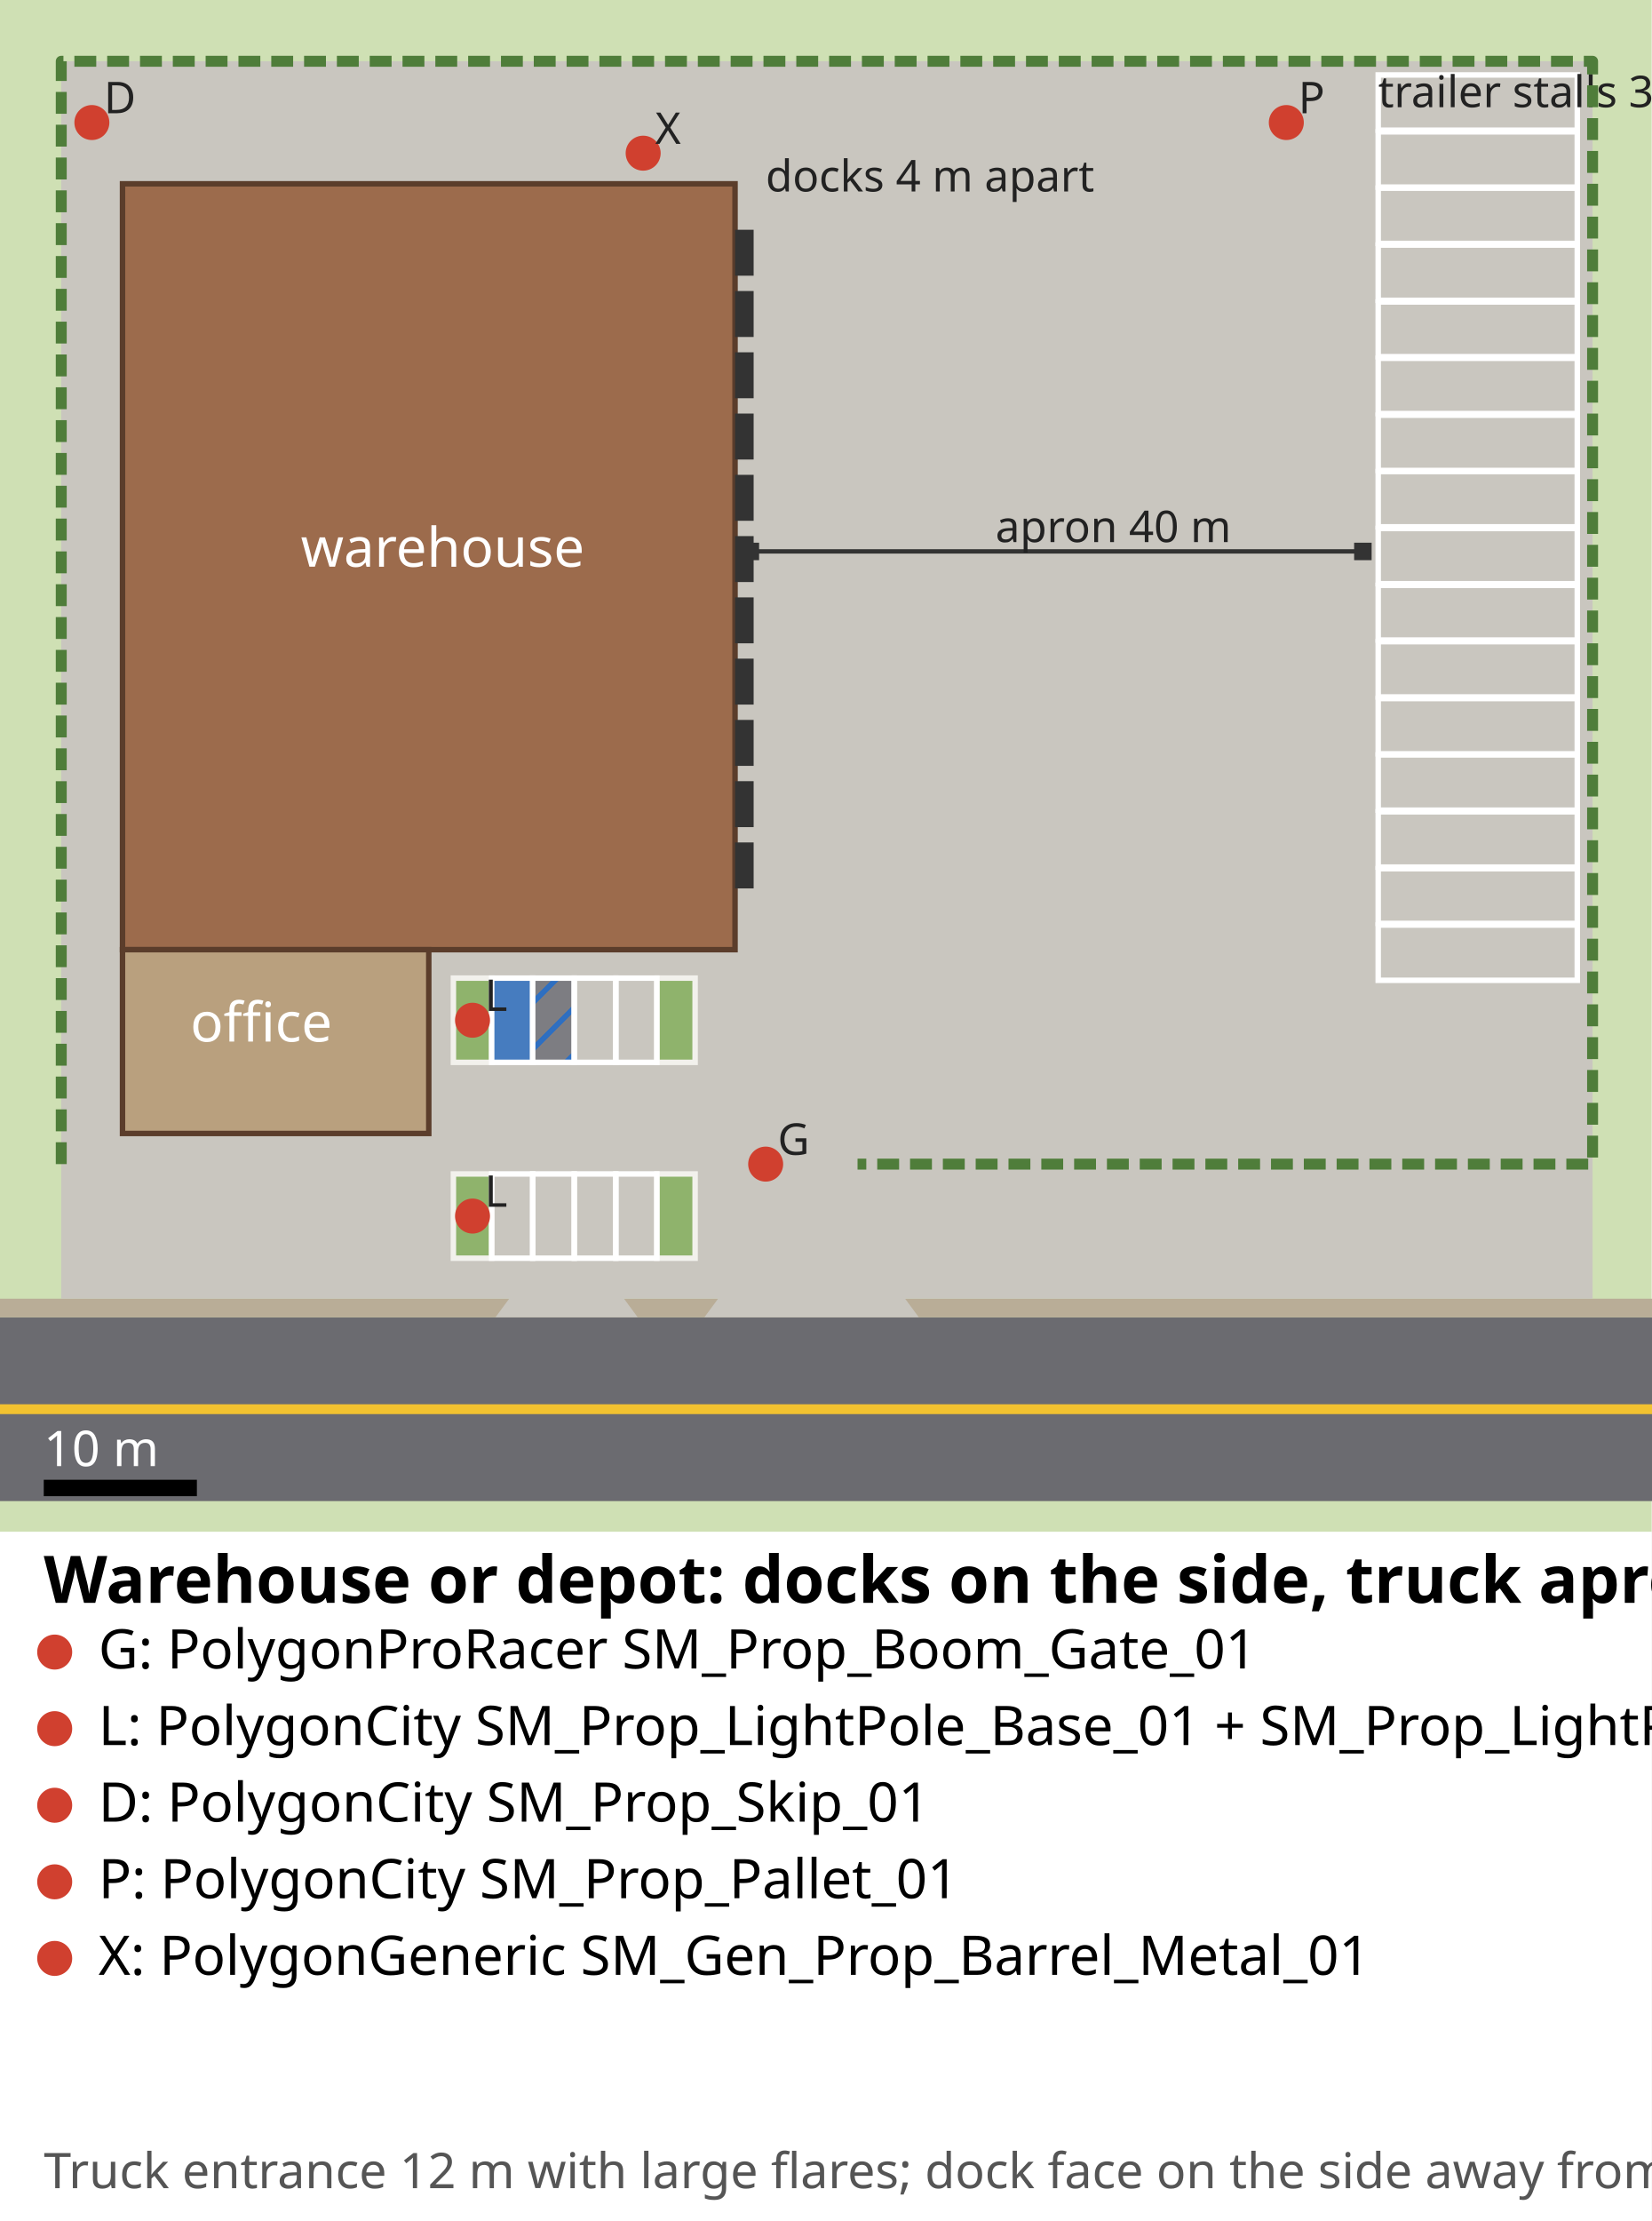
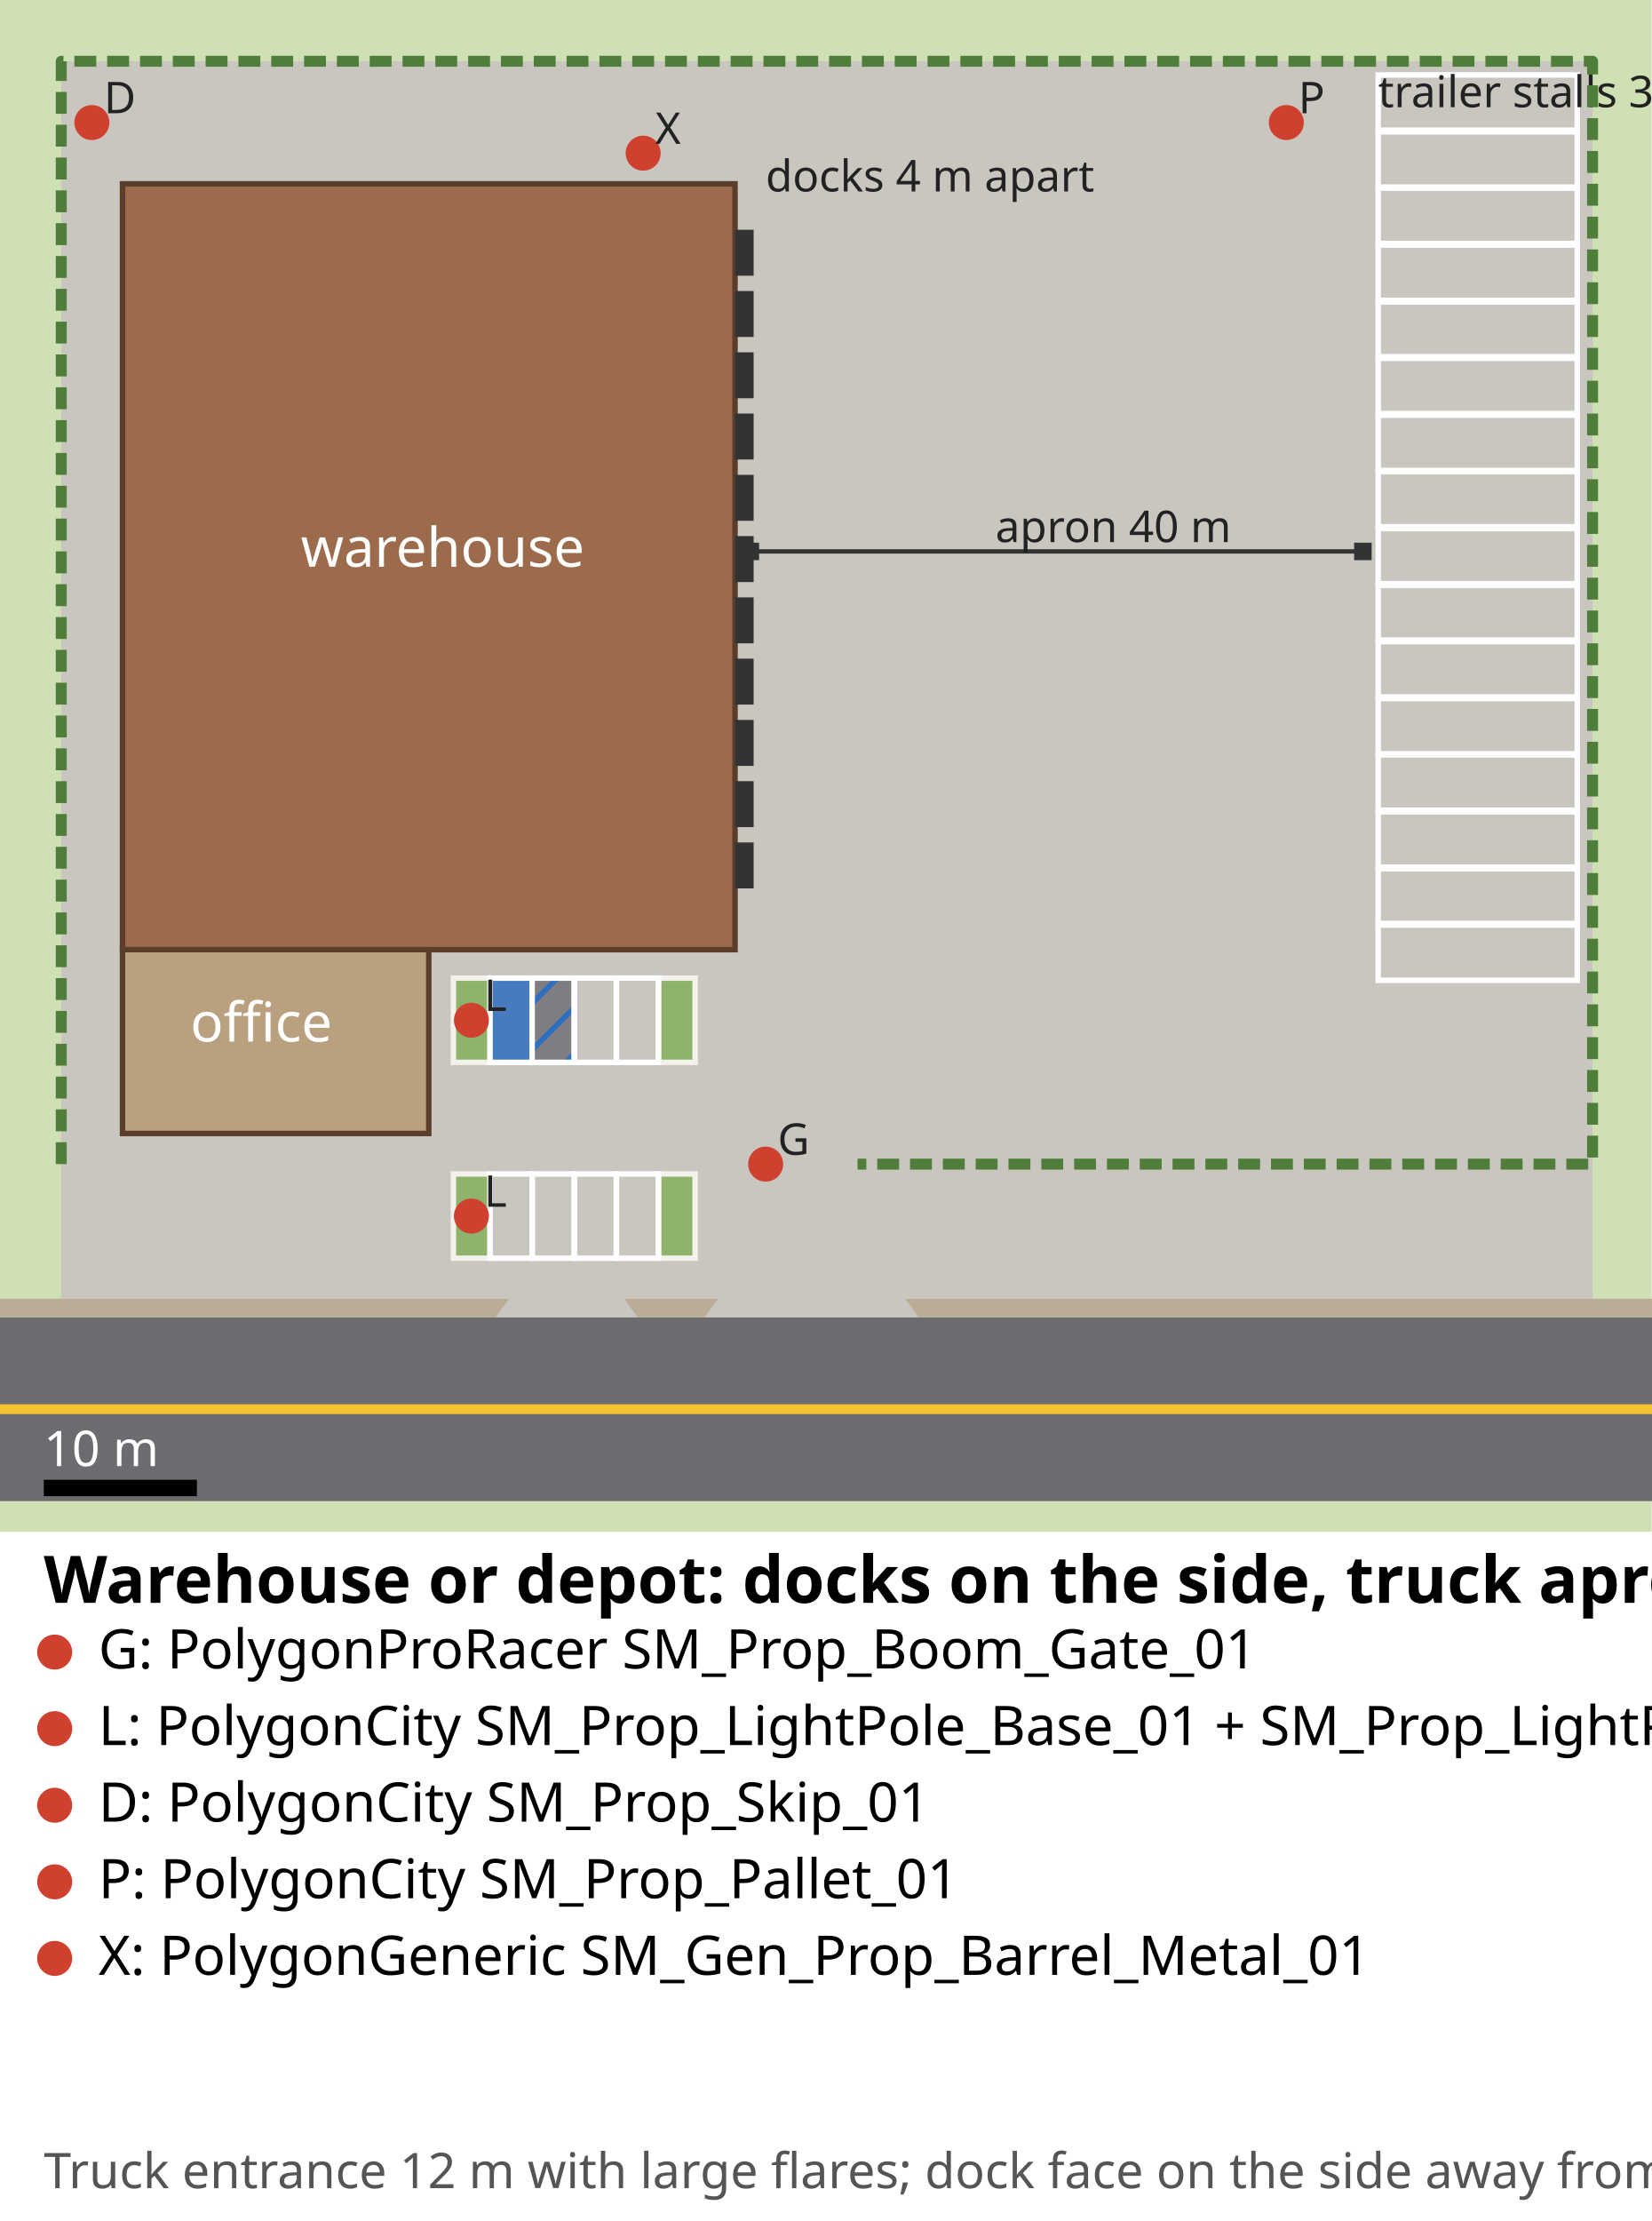
<svg xmlns="http://www.w3.org/2000/svg" width="302" height="406" viewBox="0 0 302 406">
  <defs>
    <pattern id="hatch" width="6" height="6" patternUnits="userSpaceOnUse" patternTransform="rotate(45)">
      <rect width="6" height="6" fill="#7d7d82" />
      <line x1="0" y1="0" x2="0" y2="6" stroke="#2f6fc0" stroke-width="2" />
    </pattern>
    <marker id="tick" viewBox="0 0 4 4" refX="2" refY="2" markerWidth="4" markerHeight="4">
      <rect width="4" height="4" fill="#333" />
    </marker>
  </defs>
  <rect width="100%" height="100%" fill="white" />
  <rect width="302" height="280" fill="#cfe0b4" />
  <polygon points="0.0,274.4 302.4,274.4 302.4,240.8 0.0,240.8" fill="#6b6b70" />
  <polyline points="0.0,257.3 302.4,257.3" fill="none" stroke="#f2c230" stroke-width="1.2" stroke-linejoin="round" />
  <polyline points="0.0,257.9 302.4,257.9" fill="none" stroke="#f2c230" stroke-width="1.2" stroke-linejoin="round" />
  <polygon points="0.0,240.8 302.4,240.8 302.4,237.4 0.0,237.4" fill="#b9ad97" />
  <polygon points="11.2,237.4 291.2,237.4 291.2,11.2 11.2,11.2" fill="#c9c6bf" />
  <polygon points="22.4,173.6 134.4,173.6 134.4,33.6 22.4,33.6" fill="#9c6b4c" stroke="#5b3d2b" stroke-width="1" />
  <text x="55.0" y="103.6" font-size="10" font-family="sans-serif" fill="#fff">warehouse</text>
  <polygon points="22.4,207.2 78.4,207.2 78.4,173.6 22.4,173.6" fill="#b9a07e" stroke="#5b3d2b" stroke-width="1" />
  <text x="34.8" y="190.4" font-size="10" font-family="sans-serif" fill="#fff">office</text>
  <polygon points="134.4,162.4 137.8,162.4 137.8,154.0 134.4,154.0" fill="#333" />
  <text x="138.9" y="159.0" font-size="6" font-family="sans-serif" fill="#222" />
  <polygon points="134.4,151.2 137.8,151.2 137.8,142.8 134.4,142.8" fill="#333" />
  <text x="138.9" y="147.8" font-size="6" font-family="sans-serif" fill="#222" />
  <polygon points="134.4,140.0 137.8,140.0 137.8,131.6 134.4,131.6" fill="#333" />
  <text x="138.9" y="136.6" font-size="6" font-family="sans-serif" fill="#222" />
  <polygon points="134.4,128.8 137.8,128.8 137.8,120.4 134.4,120.4" fill="#333" />
  <text x="138.9" y="125.4" font-size="6" font-family="sans-serif" fill="#222" />
  <polygon points="134.4,117.6 137.8,117.6 137.8,109.2 134.4,109.2" fill="#333" />
  <text x="138.9" y="114.2" font-size="6" font-family="sans-serif" fill="#222" />
  <polygon points="134.4,106.4 137.8,106.4 137.8,98.0 134.4,98.0" fill="#333" />
  <text x="138.9" y="103.0" font-size="6" font-family="sans-serif" fill="#222" />
  <polygon points="134.4,95.2 137.8,95.2 137.8,86.8 134.4,86.8" fill="#333" />
  <text x="138.9" y="91.8" font-size="6" font-family="sans-serif" fill="#222" />
  <polygon points="134.4,84.0 137.8,84.0 137.8,75.6 134.4,75.6" fill="#333" />
  <text x="138.9" y="80.6" font-size="6" font-family="sans-serif" fill="#222" />
  <polygon points="134.4,72.8 137.8,72.8 137.8,64.4 134.4,64.4" fill="#333" />
  <text x="138.9" y="69.4" font-size="6" font-family="sans-serif" fill="#222" />
  <polygon points="134.4,61.6 137.8,61.6 137.8,53.2 134.4,53.2" fill="#333" />
  <text x="138.9" y="58.2" font-size="6" font-family="sans-serif" fill="#222" />
  <polygon points="134.4,50.4 137.8,50.4 137.8,42.0 134.4,42.0" fill="#333" />
  <text x="138.9" y="47.0" font-size="6" font-family="sans-serif" fill="#222" />
  <text x="140.0" y="35.0" font-size="8" font-family="sans-serif" fill="#222">docks 4 m apart</text>
  <polyline points="137.2,100.8 249.2,100.8" fill="none" stroke="#333" stroke-width="0.8" marker-start="url(#tick)" marker-end="url(#tick)" stroke-linejoin="round" />
  <text x="182.0" y="99.1" font-size="8" font-family="sans-serif" fill="#222">apron 40 m</text>
  <polygon points="252.0,179.2 288.4,179.2 288.4,169.1 252.0,169.1" fill="none" stroke="#ffffff" stroke-width="1" />
  <polygon points="252.0,168.8 288.4,168.8 288.4,158.8 252.0,158.8" fill="none" stroke="#ffffff" stroke-width="1" />
  <polygon points="252.0,158.5 288.4,158.5 288.4,148.4 252.0,148.4" fill="none" stroke="#ffffff" stroke-width="1" />
  <polygon points="252.0,148.1 288.4,148.1 288.4,138.0 252.0,138.0" fill="none" stroke="#ffffff" stroke-width="1" />
  <polygon points="252.0,137.8 288.4,137.8 288.4,127.7 252.0,127.7" fill="none" stroke="#ffffff" stroke-width="1" />
  <polygon points="252.0,127.4 288.4,127.4 288.4,117.3 252.0,117.3" fill="none" stroke="#ffffff" stroke-width="1" />
  <polygon points="252.0,117.0 288.4,117.0 288.4,107.0 252.0,107.0" fill="none" stroke="#ffffff" stroke-width="1" />
  <polygon points="252.0,106.7 288.4,106.7 288.4,96.6 252.0,96.6" fill="none" stroke="#ffffff" stroke-width="1" />
  <polygon points="252.0,96.3 288.4,96.3 288.4,86.2 252.0,86.2" fill="none" stroke="#ffffff" stroke-width="1" />
  <polygon points="252.0,86.0 288.4,86.0 288.4,75.9 252.0,75.9" fill="none" stroke="#ffffff" stroke-width="1" />
  <polygon points="252.0,75.6 288.4,75.6 288.4,65.5 252.0,65.5" fill="none" stroke="#ffffff" stroke-width="1" />
  <polygon points="252.0,65.2 288.4,65.2 288.4,55.2 252.0,55.2" fill="none" stroke="#ffffff" stroke-width="1" />
  <polygon points="252.0,54.9 288.4,54.9 288.4,44.8 252.0,44.8" fill="none" stroke="#ffffff" stroke-width="1" />
  <polygon points="252.0,44.5 288.4,44.5 288.4,34.4 252.0,34.4" fill="none" stroke="#ffffff" stroke-width="1" />
  <polygon points="252.0,34.2 288.4,34.2 288.4,24.1 252.0,24.1" fill="none" stroke="#ffffff" stroke-width="1" />
  <polygon points="252.0,23.8 288.4,23.8 288.4,13.7 252.0,13.7" fill="none" stroke="#ffffff" stroke-width="1" />
  <text x="252.0" y="19.6" font-size="8" font-family="sans-serif" fill="#222">trailer stalls 3.7 x 16 m</text>
  <polyline points="11.2,212.8 11.2,11.2 291.2,11.2 291.2,212.8 156.8,212.8" fill="none" stroke="#4f7d3a" stroke-width="2" stroke-dasharray="4 2" stroke-linejoin="round" />
  <circle cx="140.0" cy="212.8" r="3.2" fill="#d0402f" />
  <text x="142.2" y="211.1" font-size="8" font-family="sans-serif" fill="#222">G</text>
-   <polygon points="82.9,230.0 89.9,230.0 89.9,214.6 82.9,214.6" fill="#8fb36c" stroke="#f2f1ec" stroke-width="1" />
-   <polygon points="120.1,230.0 127.1,230.0 127.1,214.6 120.1,214.6" fill="#8fb36c" stroke="#f2f1ec" stroke-width="1" />
-   <polygon points="82.9,194.2 89.9,194.2 89.9,178.8 82.9,178.8" fill="#8fb36c" stroke="#f2f1ec" stroke-width="1" />
-   <polygon points="120.1,194.2 127.1,194.2 127.1,178.8 120.1,178.8" fill="#8fb36c" stroke="#f2f1ec" stroke-width="1" />
-   <polygon points="89.9,230.0 97.4,230.0 97.4,214.6 89.9,214.6" fill="none" stroke="#ffffff" stroke-width="1" />
-   <polygon points="97.4,230.0 105.0,230.0 105.0,214.6 97.4,214.6" fill="none" stroke="#ffffff" stroke-width="1" />
-   <polygon points="105.0,230.0 112.6,230.0 112.6,214.6 105.0,214.6" fill="none" stroke="#ffffff" stroke-width="1" />
-   <polygon points="112.6,230.0 120.1,230.0 120.1,214.6 112.6,214.6" fill="none" stroke="#ffffff" stroke-width="1" />
-   <polygon points="89.9,194.2 97.4,194.2 97.4,178.8 89.9,178.8" fill="#2f6fc0" fill-opacity="0.85" />
-   <polygon points="89.9,194.2 97.4,194.2 97.4,178.8 89.9,178.8" fill="none" stroke="#ffffff" stroke-width="1" />
-   <polygon points="97.4,194.2 105.0,194.2 105.0,178.8 97.4,178.8" fill="url(#hatch)" />
-   <polygon points="97.4,194.2 105.0,194.2 105.0,178.8 97.4,178.8" fill="none" stroke="#ffffff" stroke-width="1" />
-   <polygon points="105.0,194.2 112.6,194.2 112.6,178.8 105.0,178.8" fill="none" stroke="#ffffff" stroke-width="1" />
-   <polygon points="112.6,194.2 120.1,194.2 120.1,178.8 112.6,178.8" fill="none" stroke="#ffffff" stroke-width="1" />
-   <circle cx="86.4" cy="222.3" r="3.2" fill="#d0402f" />
-   <text x="88.6" y="220.6" font-size="8" font-family="sans-serif" fill="#222">L</text>
-   <circle cx="86.4" cy="186.5" r="3.2" fill="#d0402f" />
-   <text x="88.6" y="184.8" font-size="8" font-family="sans-serif" fill="#222">L</text>
+   <polygon points="82.9,230.0 89.6,230.0 89.6,214.6 82.9,214.6" fill="#8fb36c" stroke="#f2f1ec" stroke-width="1" />
+   <polygon points="120.4,230.0 127.1,230.0 127.1,214.6 120.4,214.6" fill="#8fb36c" stroke="#f2f1ec" stroke-width="1" />
+   <polygon points="82.9,194.2 89.6,194.2 89.6,178.8 82.9,178.8" fill="#8fb36c" stroke="#f2f1ec" stroke-width="1" />
+   <polygon points="120.4,194.2 127.1,194.2 127.1,178.8 120.4,178.8" fill="#8fb36c" stroke="#f2f1ec" stroke-width="1" />
+   <polygon points="89.6,230.0 97.3,230.0 97.3,214.6 89.6,214.6" fill="none" stroke="#ffffff" stroke-width="1" />
+   <polygon points="97.3,230.0 105.0,230.0 105.0,214.6 97.3,214.6" fill="none" stroke="#ffffff" stroke-width="1" />
+   <polygon points="105.0,230.0 112.7,230.0 112.7,214.6 105.0,214.6" fill="none" stroke="#ffffff" stroke-width="1" />
+   <polygon points="112.7,230.0 120.4,230.0 120.4,214.6 112.7,214.6" fill="none" stroke="#ffffff" stroke-width="1" />
+   <polygon points="89.6,194.2 97.3,194.2 97.3,178.8 89.6,178.8" fill="#2f6fc0" fill-opacity="0.85" />
+   <polygon points="89.6,194.2 97.3,194.2 97.3,178.8 89.6,178.8" fill="none" stroke="#ffffff" stroke-width="1" />
+   <polygon points="97.3,194.2 105.0,194.2 105.0,178.8 97.3,178.8" fill="url(#hatch)" />
+   <polygon points="97.3,194.2 105.0,194.2 105.0,178.8 97.3,178.8" fill="none" stroke="#ffffff" stroke-width="1" />
+   <polygon points="105.0,194.2 112.7,194.2 112.7,178.8 105.0,178.8" fill="none" stroke="#ffffff" stroke-width="1" />
+   <polygon points="112.7,194.2 120.4,194.2 120.4,178.8 112.7,178.8" fill="none" stroke="#ffffff" stroke-width="1" />
+   <circle cx="86.2" cy="222.3" r="3.2" fill="#d0402f" />
+   <text x="88.5" y="220.6" font-size="8" font-family="sans-serif" fill="#222">L</text>
+   <circle cx="86.2" cy="186.5" r="3.2" fill="#d0402f" />
+   <text x="88.5" y="184.8" font-size="8" font-family="sans-serif" fill="#222">L</text>
  <polygon points="90.6,240.8 116.6,240.8 113.8,237.0 93.4,237.0" fill="#c9c6bf" />
  <polygon points="128.8,240.8 168.0,240.8 165.2,237.0 131.6,237.0" fill="#c9c6bf" />
  <circle cx="16.8" cy="22.4" r="3.2" fill="#d0402f" />
  <text x="19.0" y="20.7" font-size="8" font-family="sans-serif" fill="#222">D</text>
  <circle cx="235.2" cy="22.4" r="3.2" fill="#d0402f" />
  <text x="237.4" y="20.7" font-size="8" font-family="sans-serif" fill="#222">P</text>
  <circle cx="117.6" cy="28.0" r="3.2" fill="#d0402f" />
  <text x="119.8" y="26.3" font-size="8" font-family="sans-serif" fill="#222">X</text>
  <line x1="8" y1="272" x2="36" y2="272" stroke="#000" stroke-width="3" />
  <text x="8" y="268" font-size="9" font-family="sans-serif" fill="#fff">10 m</text>
  <text x="8" y="293" font-size="12" font-family="sans-serif" font-weight="bold">Warehouse or depot: docks on the side, truck apron, fenced yard, staff lot in front</text>
  <circle cx="10" cy="302" r="3.2" fill="#d0402f" />
  <text x="18" y="305" font-size="10" font-family="sans-serif">G: PolygonProRacer SM_Prop_Boom_Gate_01</text>
  <circle cx="10" cy="316" r="3.2" fill="#d0402f" />
  <text x="18" y="319" font-size="10" font-family="sans-serif">L: PolygonCity SM_Prop_LightPole_Base_01 + SM_Prop_LightPole_Lights_01</text>
  <circle cx="10" cy="330" r="3.2" fill="#d0402f" />
  <text x="18" y="333" font-size="10" font-family="sans-serif">D: PolygonCity SM_Prop_Skip_01</text>
  <circle cx="10" cy="344" r="3.2" fill="#d0402f" />
  <text x="18" y="347" font-size="10" font-family="sans-serif">P: PolygonCity SM_Prop_Pallet_01</text>
  <circle cx="10" cy="358" r="3.2" fill="#d0402f" />
  <text x="18" y="361" font-size="10" font-family="sans-serif">X: PolygonGeneric SM_Gen_Prop_Barrel_Metal_01</text>
  <text x="8" y="400" font-size="9" font-family="sans-serif" fill="#555">Truck entrance 12 m with large flares; dock face on the side away from the street (measured: docks mostly side/rear); staff stalls by the office.</text>
</svg>
